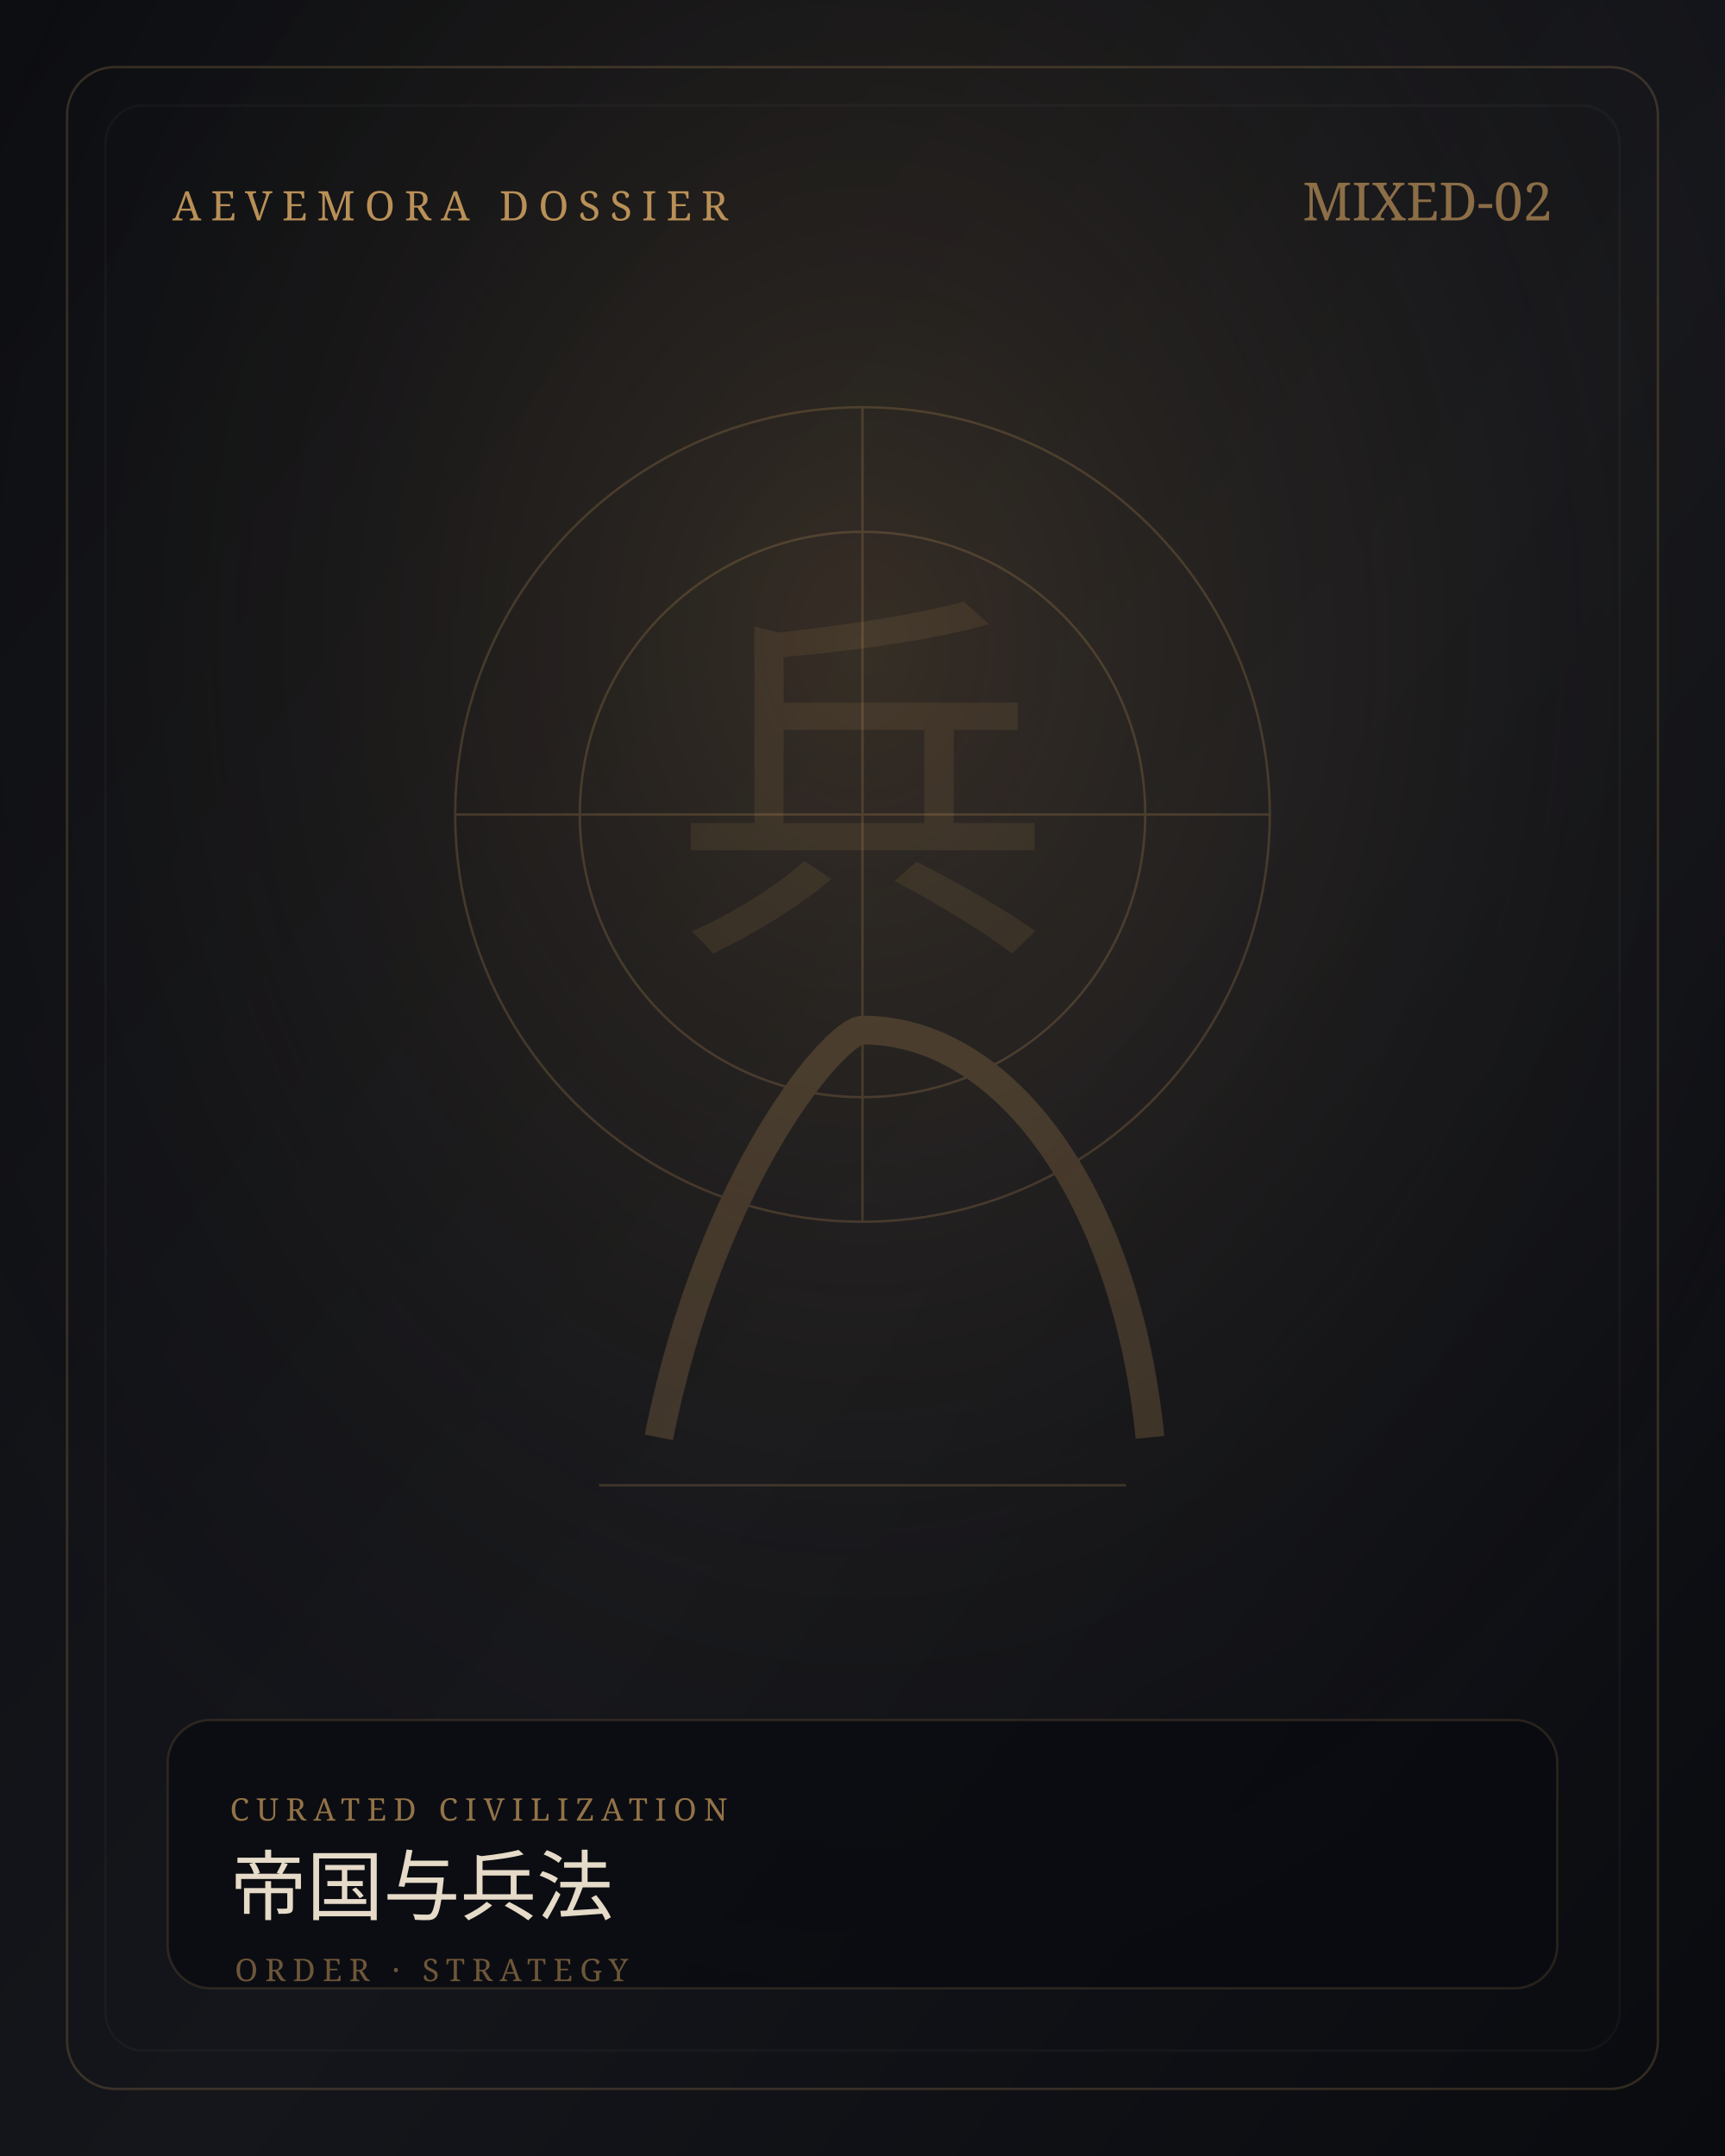
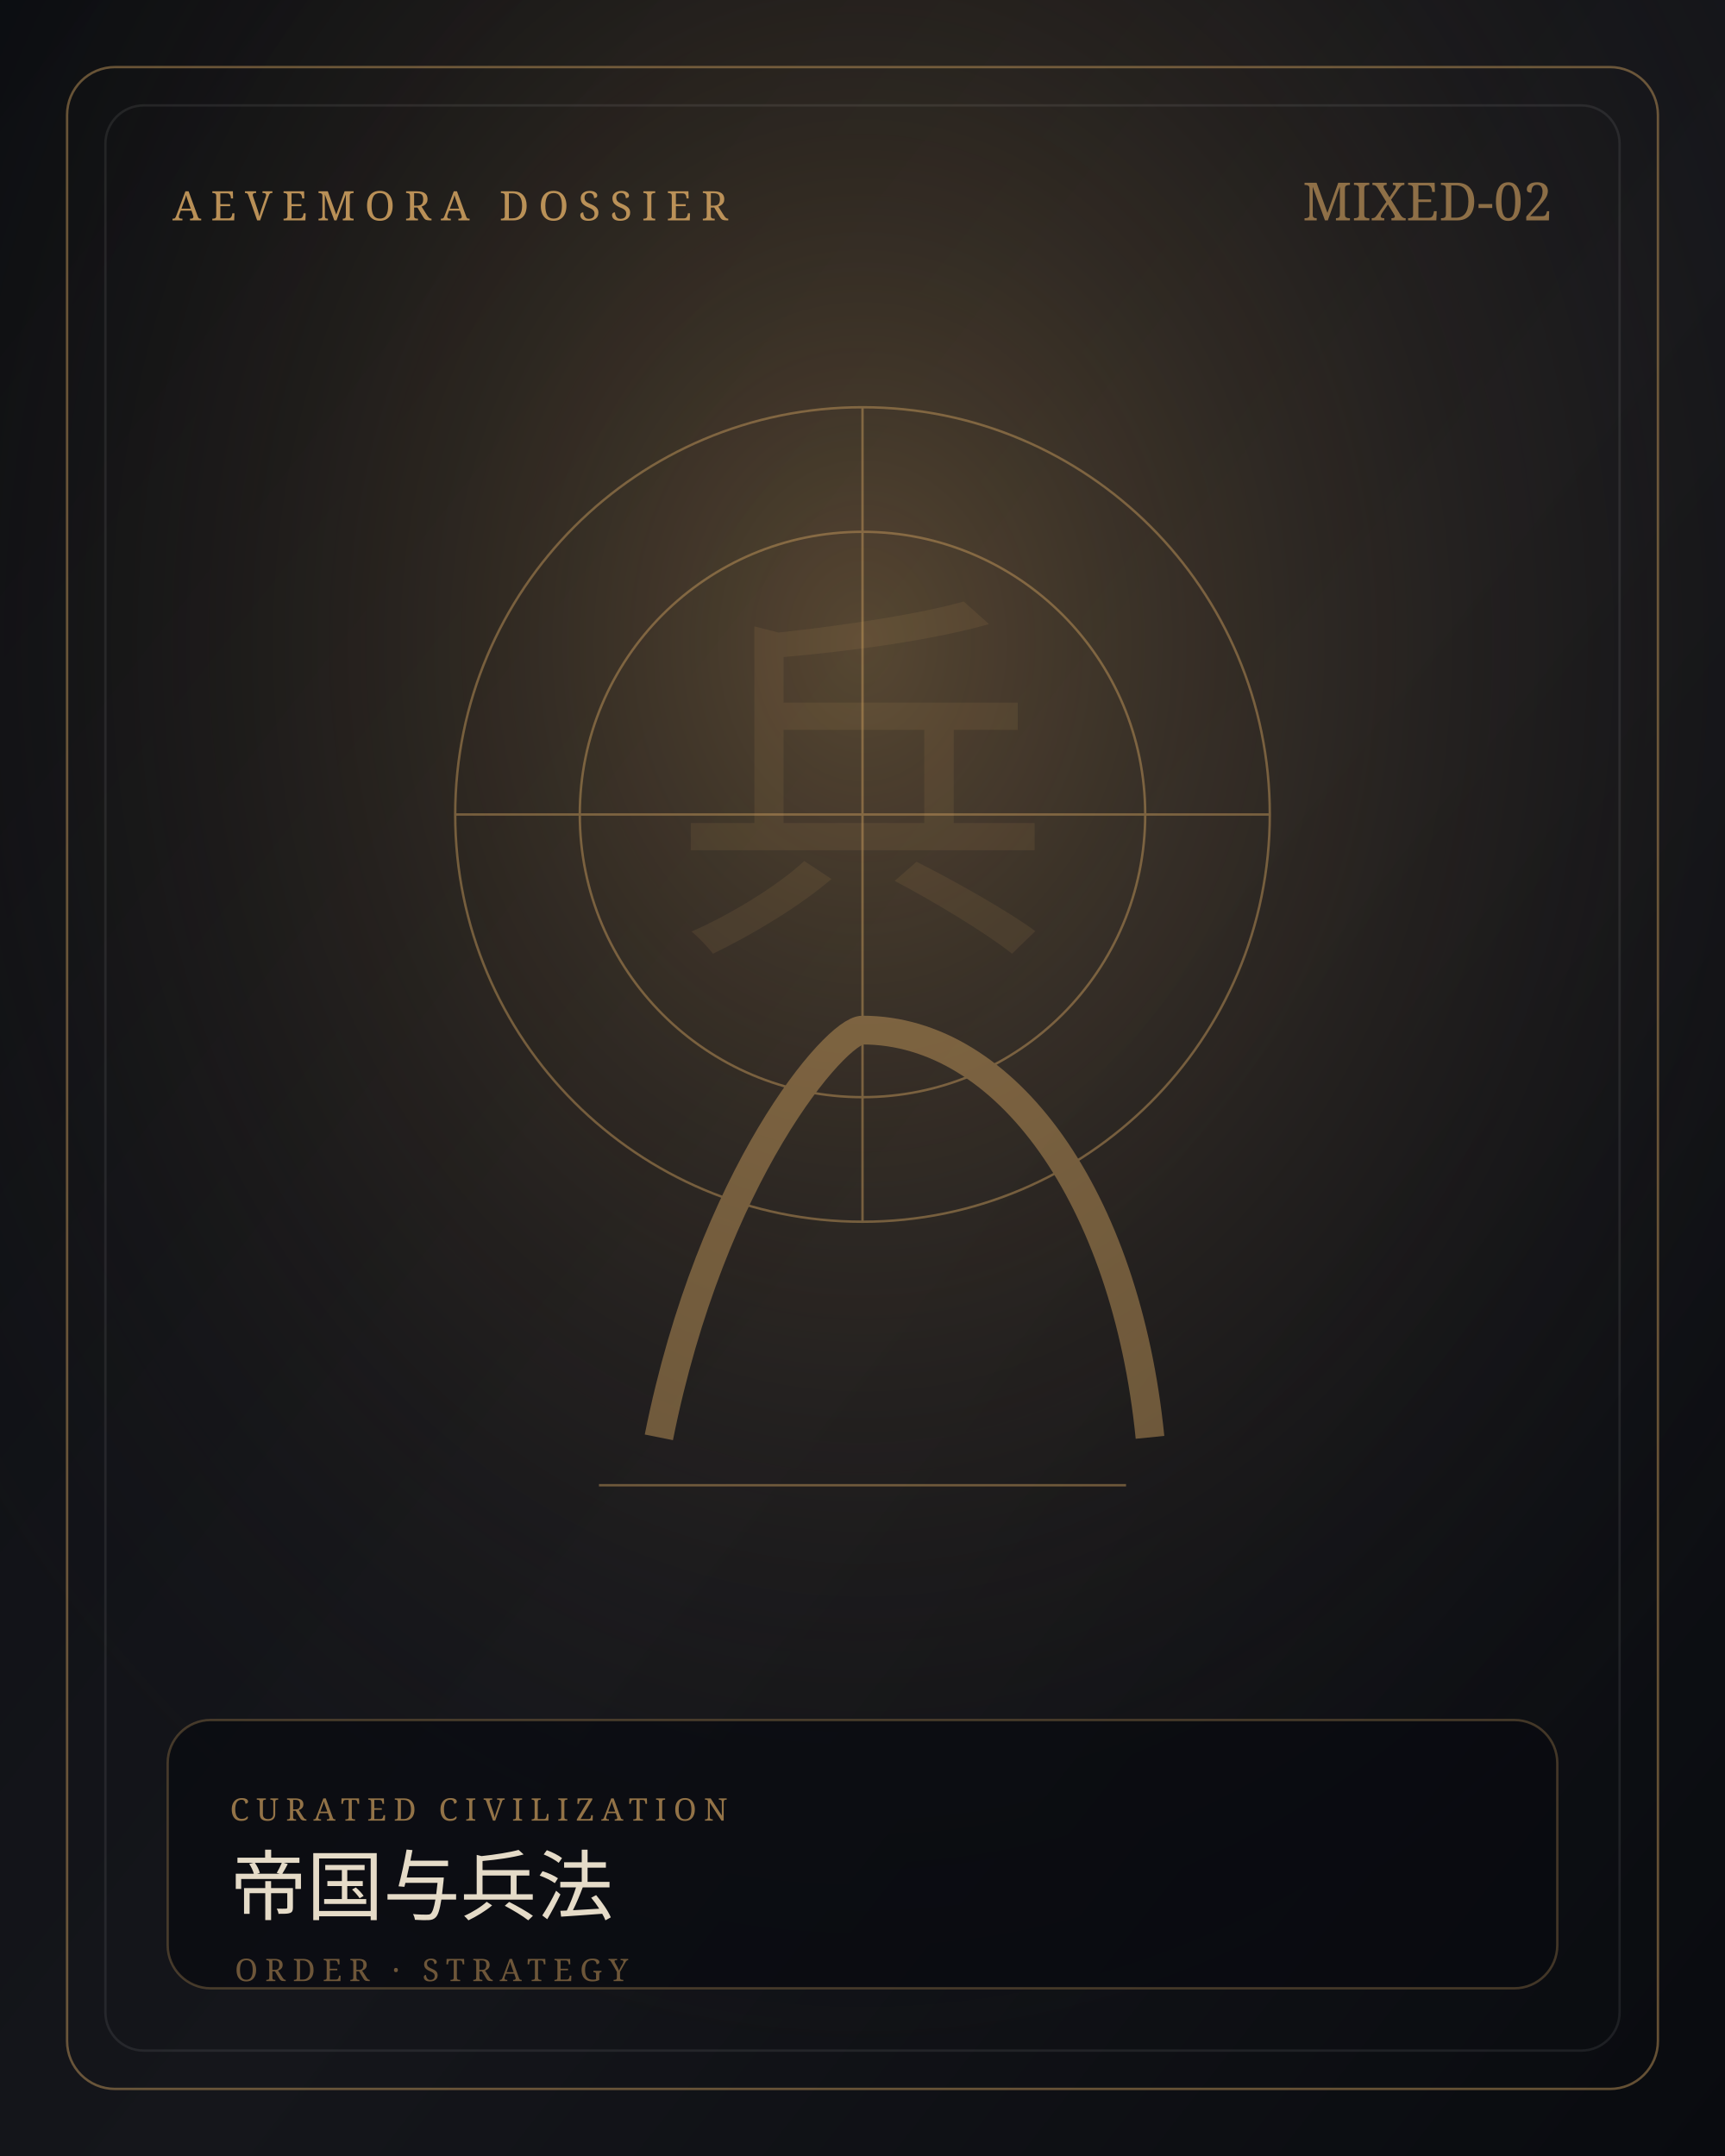
<svg xmlns="http://www.w3.org/2000/svg" viewBox="0 0 720 900">
  <defs>
    <radialGradient id="dg" cx="50%" cy="30%" r="68%">
-       <stop offset="0" stop-color="#c79a5c" stop-opacity=".20" />
+       <stop offset="0" stop-color="#c79a5c" stop-opacity=".38" />
      <stop offset="1" stop-color="#0b0d11" stop-opacity="0" />
    </radialGradient>
    <linearGradient id="db" x1="0" y1="0" x2="1" y2="1">
      <stop offset="0" stop-color="#0b0d11" />
      <stop offset=".55" stop-color="#15161b" />
      <stop offset="1" stop-color="#090b0f" />
    </linearGradient>
  </defs>
  <rect width="720" height="900" fill="url(#db)" />
  <rect width="720" height="900" fill="url(#dg)" />
-   <rect x="28" y="28" width="664" height="844" rx="20" fill="none" stroke="#c79a5c" stroke-opacity=".22" />
-   <rect x="44" y="44" width="632" height="812" rx="16" fill="none" stroke="#fff" stroke-opacity=".035" />
+   <rect x="28" y="28" width="664" height="844" rx="20" fill="none" stroke="#c79a5c" stroke-opacity=".48" />
+   <rect x="44" y="44" width="632" height="812" rx="16" fill="none" stroke="#fff" stroke-opacity=".08" />
  <text x="72" y="92" fill="#c79a5c" opacity=".92" font-size="17" font-family="Georgia" letter-spacing="4">AEVEMORA DOSSIER</text>
  <text x="648" y="92" fill="#c79a5c" opacity=".66" font-size="22" font-family="Georgia" text-anchor="end">MIXED-02</text>
-   <g stroke="#c79a5c" fill="none" opacity=".22">
+   <g stroke="#c79a5c" fill="none" opacity=".48">
    <circle cx="360" cy="340" r="170" />
    <circle cx="360" cy="340" r="118" />
    <path d="M190 340h340M360 170v340M250 620h220" />
    <path d="M275 600c22-110 74-170 85-170 60 0 110 70 120 170" stroke-width="12" />
  </g>
  <text x="360" y="385" fill="#c79a5c" opacity=".11" font-size="160" text-anchor="middle" font-family="serif">兵</text>
-   <rect x="70" y="718" width="580" height="112" rx="18" fill="#090b10" fill-opacity=".72" stroke="#c79a5c" stroke-opacity=".16" />
+   <rect x="70" y="718" width="580" height="112" rx="18" fill="#090b10" fill-opacity=".72" stroke="#c79a5c" stroke-opacity=".30" />
  <text x="96" y="760" fill="#c79a5c" opacity=".72" font-size="13" font-family="Georgia" letter-spacing="3">CURATED CIVILIZATION</text>
  <text x="96" y="799" fill="#eee3cf" opacity=".96" font-size="32" font-family="Georgia,serif">帝国与兵法</text>
  <text x="98" y="827" fill="#c79a5c" opacity=".52" font-size="13" font-family="Georgia" letter-spacing="3">ORDER · STRATEGY</text>
</svg>
